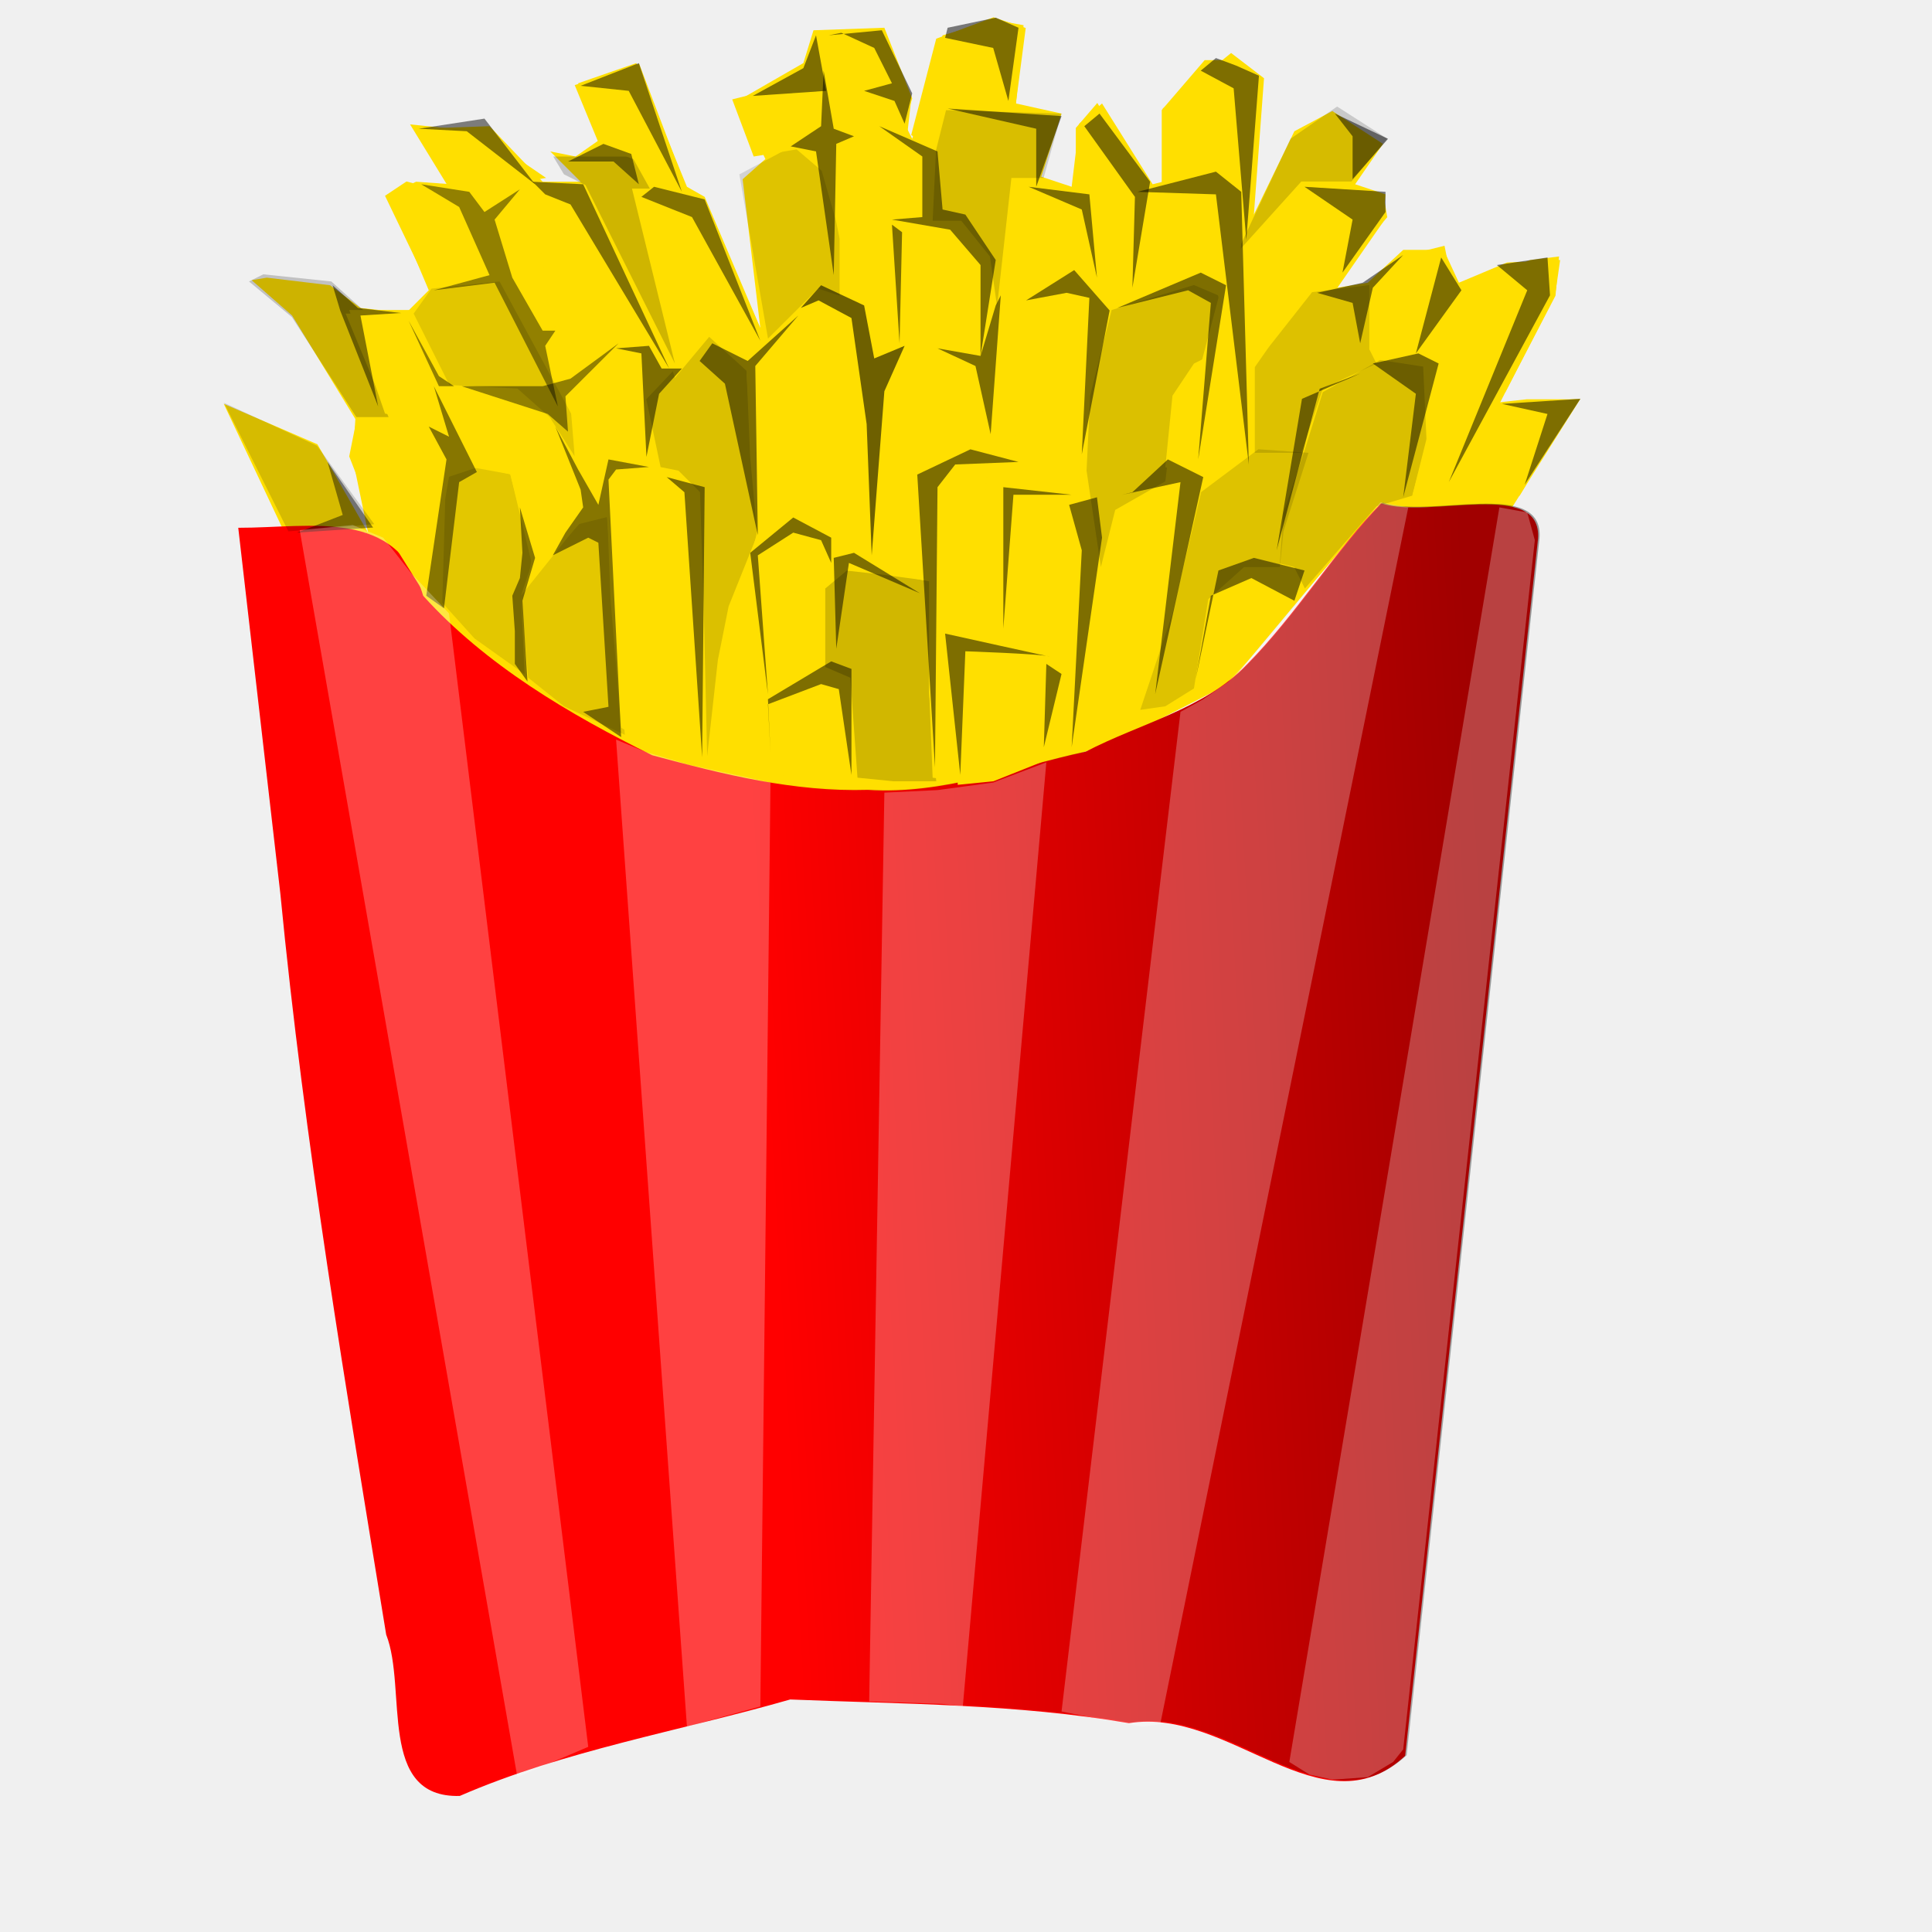
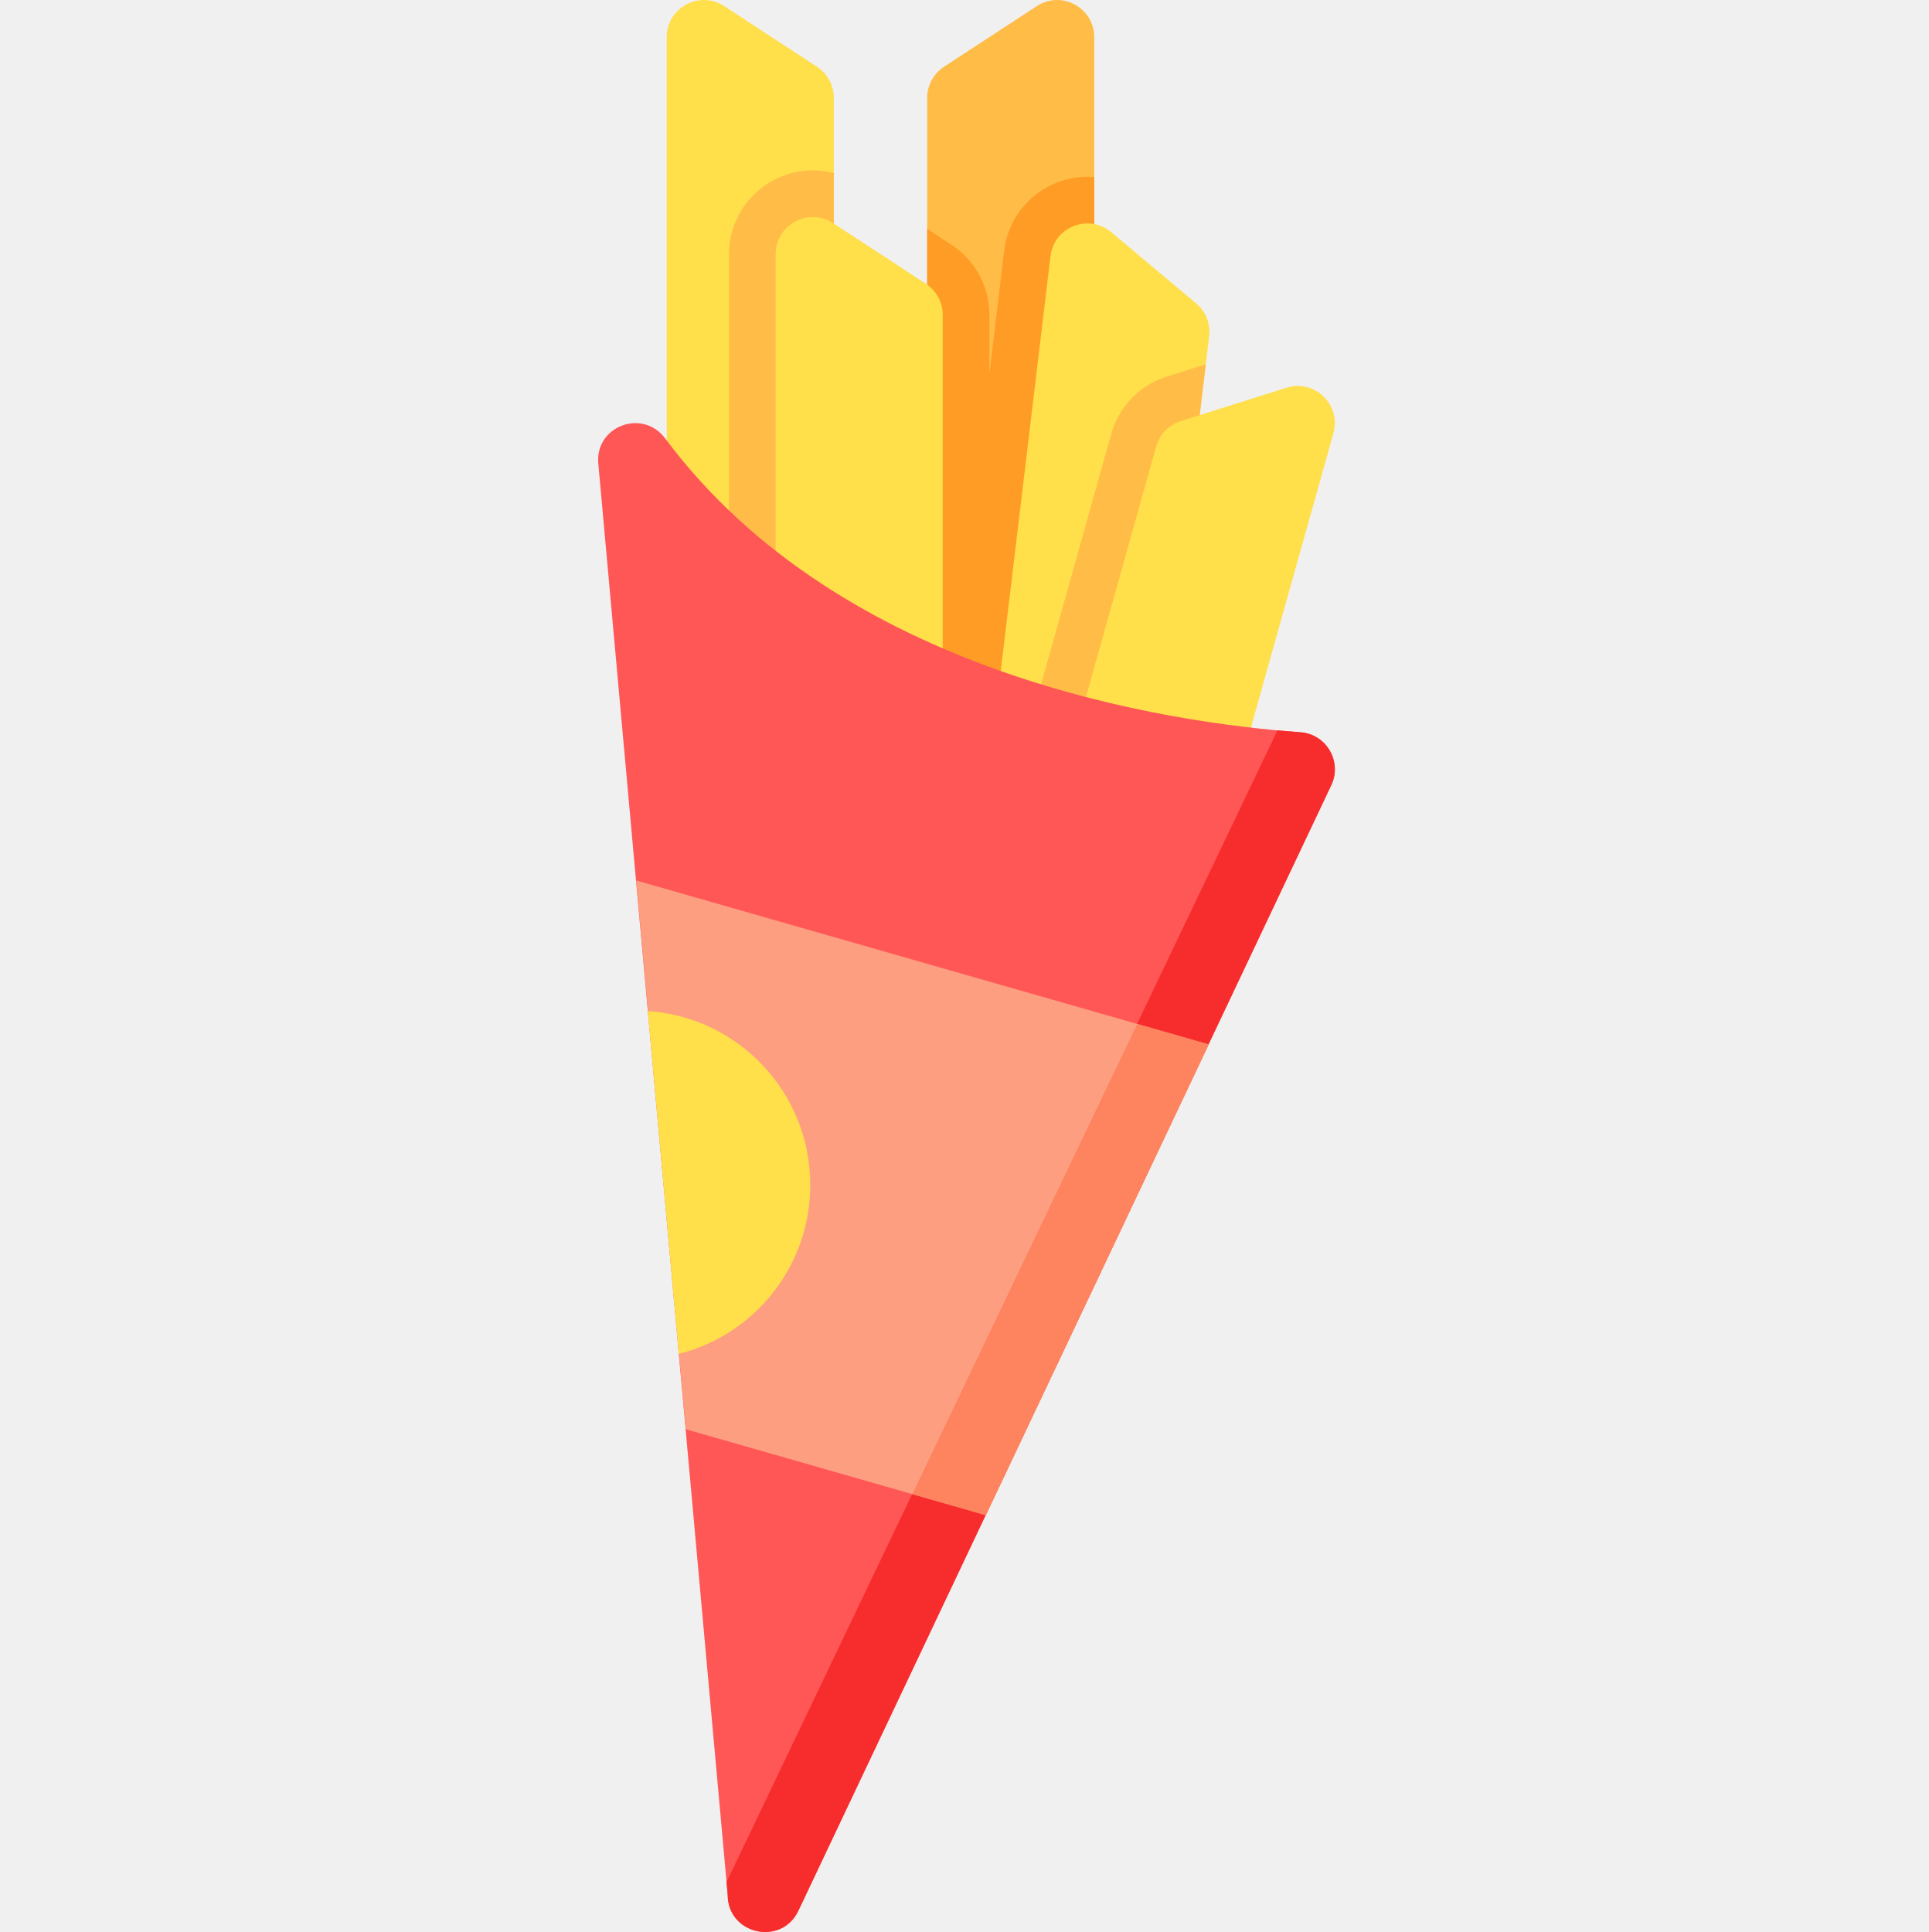
- <svg xmlns="http://www.w3.org/2000/svg" xmlns:xlink="http://www.w3.org/1999/xlink" height="300pt" id="svg6462" width="300pt">
-   <defs id="defs6464">
-     <linearGradient id="linearGradient7775">
-       <stop id="stop7776" offset="0" style="stop-color:#000000;stop-opacity:0.37;" />
-       <stop id="stop7777" offset="1" style="stop-color:#000000;stop-opacity:0;" />
-     </linearGradient>
-     <linearGradient id="linearGradient7778" x1="0.969" x2="0.408" xlink:href="#linearGradient7775" y1="0.484" y2="0.516" />
-   </defs>
-   <path d="M 58.906,110.274 L 46.329,83.619 L 65.718,91.981 L 76.198,110.274 L 73.054,95.117 L 73.578,86.755 L 60.478,65.326 L 52.094,58.01 L 55.238,57.487 L 68.338,59.055 L 74.626,63.759 L 84.059,64.804 L 88.775,60.1 L 80.39,40.24 L 86.155,37.626 L 93.491,38.149 L 86.155,26.651 L 101.351,26.128 L 112.355,37.626 L 120.216,37.626 L 113.928,31.355 L 119.168,32.4 L 124.408,28.742 L 119.692,17.243 L 131.744,13.062 L 142.224,38.672 L 145.893,40.762 L 157.421,67.94 L 153.753,37.104 L 158.469,32.923 L 152.705,20.902 L 166.329,13.062 L 168.425,6.268 L 183.098,5.745 L 188.862,20.379 L 187.29,25.606 L 188.862,28.742 L 195.15,7.313 L 206.155,4.177 L 211.919,5.223 L 210.347,21.425 L 219.779,23.515 L 215.587,36.581 L 221.875,38.672 L 223.447,25.606 L 228.163,21.425 L 238.644,38.149 L 240.74,37.626 L 240.74,22.47 L 254.888,10.972 L 261.7,16.198 L 259.604,44.421 L 267.988,27.174 L 275.849,22.992 L 286.329,29.787 L 280.565,38.149 L 286.853,40.24 L 286.329,45.989 L 276.897,59.577 L 283.185,58.532 L 290.521,51.738 L 298.905,51.738 L 302.05,58.532 L 312.006,54.351 L 323.01,53.828 L 321.962,61.145 L 310.434,83.619 L 327.202,82.574 L 313.054,105.047 L 285.281,105.047 L 272.705,119.681 L 254.364,141.632 L 231.831,153.13 L 209.299,160.97 L 186.242,165.151 L 157.421,163.583 L 136.46,157.834 L 110.259,143.2 L 92.967,129.611 L 79.866,116.023 L 75.674,110.274 L 58.906,110.274 z " id="path9813" style="fill:#ffdf00;fill-opacity:1;fill-rule:evenodd;stroke:none;stroke-width:1pt;stroke-linecap:butt;stroke-linejoin:miter;stroke-opacity:1;" />
-   <path d="M 49.328,109.272 C 64.597,109.29 82.188,105.045 87.614,123.35 C 100.527,137.661 117.816,147.86 135.038,156.368 C 149.654,160.306 164.416,164.008 179.696,163.539 C 195.07,164.564 209.901,158.852 224.775,155.63 C 235.834,149.847 249.38,146.79 258.071,137.646 C 268.205,127.45 276.87,113.393 285.943,104.2 C 295.692,107.597 319.452,98.975 318.418,111.623 C 309.251,195.592 300.085,279.562 290.918,363.532 C 273.67,379.573 254.548,353.334 233.723,356.77 C 210.576,352.763 187.009,352.825 163.604,351.859 C 140.802,358.403 116.942,362.379 95.184,371.832 C 78.038,372.296 84.381,349.672 79.957,338.432 C 71.636,287.441 63.027,236.475 58.044,185.026 C 55.139,159.774 52.234,134.523 49.328,109.272 z " id="path6515" style="fill:#ff0000;fill-opacity:1;fill-rule:evenodd;stroke:none;stroke-width:1pt;stroke-linecap:butt;stroke-linejoin:miter;stroke-opacity:1;" />
-   <path d="M 49.642,109.133 C 64.911,109.151 82.501,104.906 87.928,123.211 C 100.841,137.522 118.13,147.721 135.352,156.229 C 149.967,160.167 164.73,163.869 180.01,163.4 C 195.384,164.425 210.215,158.713 225.089,155.491 C 236.148,149.708 249.693,146.65 258.384,137.507 C 268.519,127.311 277.183,113.254 286.257,104.061 C 296.006,107.458 319.766,98.835 318.732,111.484 C 309.565,195.453 300.398,279.423 291.231,363.393 C 273.983,379.434 254.862,353.195 234.037,356.631 C 210.89,352.624 187.322,352.686 163.918,351.72 C 141.116,358.264 117.255,362.24 95.497,371.693 C 78.351,372.157 84.695,349.533 80.271,338.292 C 71.949,287.302 63.341,236.336 58.358,184.887 C 55.452,159.635 52.547,134.384 49.642,109.133 z " id="path7774" style="fill:url(#linearGradient7778);fill-opacity:1;fill-rule:evenodd;stroke:none;stroke-width:1pt;stroke-linecap:butt;stroke-linejoin:miter;stroke-opacity:1;" />
-   <path d="M 59.703,110.012 L 46.364,83.403 L 65.632,92.272 L 77.489,108.533 L 59.703,110.012 z " id="path7797" style="fill:#000000;fill-opacity:0.162;fill-rule:evenodd;stroke:none;stroke-width:0.625;stroke-linecap:butt;stroke-linejoin:miter;stroke-miterlimit:4;stroke-opacity:1;" />
-   <path d="M 109.355,140.316 L 107.873,123.316 L 119.73,108.533 L 125.659,107.055 L 129.364,152.142 L 116.766,146.229 L 109.355,140.316 z " id="path7798" style="fill:#000000;fill-opacity:0.106;fill-rule:evenodd;stroke:none;stroke-width:0.625;stroke-linecap:butt;stroke-linejoin:miter;stroke-miterlimit:4;stroke-opacity:1;" />
-   <path d="M 161.23,160.272 L 158.266,146.229 L 170.123,140.316 L 176.052,141.794 L 176.793,161.011 L 167.9,161.75 L 161.23,160.272 z " id="path7799" style="fill:#ffdf00;fill-opacity:1;fill-rule:evenodd;stroke:none;stroke-width:0.625;stroke-linecap:butt;stroke-linejoin:miter;stroke-miterlimit:4;stroke-opacity:1;" />
-   <path d="M 198.284,162.49 L 198.284,135.142 L 213.846,135.881 L 219.775,137.359 L 216.81,157.316 L 205.694,161.75 L 198.284,162.49 z " id="path7800" style="fill:#ffdf00;fill-opacity:1;fill-rule:evenodd;stroke:none;stroke-width:0.625;stroke-linecap:butt;stroke-linejoin:miter;stroke-miterlimit:4;stroke-opacity:1;" />
-   <path d="M 221.998,154.359 L 226.444,123.316 L 230.15,105.577 L 244.23,99.664 L 248.677,98.925 L 246.453,107.794 L 239.043,138.098 L 236.819,147.707 L 221.998,154.359 z " id="path7801" style="fill:#ffdf00;fill-opacity:1;fill-rule:evenodd;stroke:none;stroke-width:0.625;stroke-linecap:butt;stroke-linejoin:miter;stroke-miterlimit:4;stroke-opacity:1;" />
-   <path d="M 245.712,144.75 L 250.159,124.794 L 257.569,118.142 L 265.721,117.403 L 267.944,117.403 L 268.685,123.316 L 259.793,133.664 L 253.123,141.055 L 245.712,144.75 z " id="path7802" style="fill:#ffdf00;fill-opacity:1;fill-rule:evenodd;stroke:none;stroke-width:0.625;stroke-linecap:butt;stroke-linejoin:miter;stroke-miterlimit:4;stroke-opacity:1;" />
-   <path d="M 297.587,101.881 L 309.444,83.403 L 316.114,82.664 L 326.489,82.664 L 314.632,102.62 L 303.516,104.098 L 297.587,101.881 z " id="path7803" style="fill:#ffdf00;fill-opacity:1;fill-rule:evenodd;stroke:none;stroke-width:0.625;stroke-linecap:butt;stroke-linejoin:miter;stroke-miterlimit:4;stroke-opacity:1;" />
-   <path d="M 91.569,124.794 L 92.31,98.925 L 98.98,96.707 L 105.65,98.185 L 110.096,116.664 L 107.873,123.316 L 108.614,139.577 L 98.239,132.185 L 91.569,124.794 z " id="path7804" style="fill:#000000;fill-opacity:0.112;fill-rule:evenodd;stroke:none;stroke-width:0.625;stroke-linecap:butt;stroke-linejoin:miter;stroke-miterlimit:4;stroke-opacity:1;" />
-   <path d="M 125.659,104.838 L 126.4,96.707 L 140.48,97.446 L 144.926,102.62 L 144.926,124.794 L 144.926,156.577 L 134.552,154.359 L 128.623,150.664 L 126.4,124.055 L 125.659,104.838 z " id="path7805" style="fill:#ffdf00;fill-opacity:1;fill-rule:evenodd;stroke:none;stroke-width:0.625;stroke-linecap:butt;stroke-linejoin:miter;stroke-miterlimit:4;stroke-opacity:1;" />
-   <path d="M 146.409,157.316 L 149.373,125.533 L 155.302,114.446 L 161.971,110.012 L 173.087,110.012 L 176.052,118.881 L 170.864,122.577 L 170.864,138.098 L 158.266,146.229 L 161.23,161.011 L 153.819,160.272 L 146.409,157.316 z " id="path7806" style="fill:#ffdf00;fill-opacity:1;fill-rule:evenodd;stroke:none;stroke-width:0.625;stroke-linecap:butt;stroke-linejoin:miter;stroke-miterlimit:4;stroke-opacity:1;" />
-   <path d="M 170.864,138.098 L 170.864,121.838 L 175.31,118.142 L 181.98,118.881 L 193.096,120.359 L 192.355,143.272 L 193.837,161.75 L 184.944,161.75 L 177.534,161.011 L 176.052,140.316 L 170.864,138.098 z " id="path7807" style="fill:#000000;fill-opacity:0.181;fill-rule:evenodd;stroke:none;stroke-width:0.625;stroke-linecap:butt;stroke-linejoin:miter;stroke-miterlimit:4;stroke-opacity:1;" />
-   <path d="M 181.239,118.142 L 180.498,81.186 L 186.427,72.316 L 200.507,73.794 L 206.435,76.751 L 204.212,98.925 L 201.248,134.403 L 197.543,133.664 L 198.284,161.75 L 193.096,161.011 L 192.355,142.533 L 192.355,120.359 L 181.239,118.142 z " id="path7808" style="fill:#ffdf00;fill-opacity:1;fill-rule:evenodd;stroke:none;stroke-width:0.625;stroke-linecap:butt;stroke-linejoin:miter;stroke-miterlimit:4;stroke-opacity:1;" />
-   <path d="M 204.953,93.751 L 216.81,83.403 L 224.962,84.142 L 226.444,118.881 L 221.257,153.62 L 217.552,155.837 L 219.775,137.359 L 213.105,135.881 L 200.507,134.403 L 203.471,105.577 L 204.953,93.751 z " id="path7809" style="fill:#ffdf00;fill-opacity:1;fill-rule:evenodd;stroke:none;stroke-width:0.625;stroke-linecap:butt;stroke-linejoin:miter;stroke-miterlimit:4;stroke-opacity:1;" />
-   <path d="M 225.703,81.925 L 230.15,64.186 L 247.194,59.012 L 252.382,61.229 L 248.677,75.273 L 243.489,81.186 L 241.266,99.664 L 230.891,105.577 L 227.927,117.403 L 224.962,97.446 L 225.703,81.925 z " id="path7810" style="fill:#000000;fill-opacity:0.144;fill-rule:evenodd;stroke:none;stroke-width:0.625;stroke-linecap:butt;stroke-linejoin:miter;stroke-miterlimit:4;stroke-opacity:1;" />
-   <path d="M 241.266,96.707 L 242.748,81.925 L 247.194,75.273 L 250.159,73.794 L 260.534,76.012 L 259.793,88.577 L 259.793,95.229 L 250.9,101.142 L 248.677,102.62 L 248.677,98.925 L 241.266,96.707 z " id="path7811" style="fill:#ffdf00;fill-opacity:1;fill-rule:evenodd;stroke:none;stroke-width:0.625;stroke-linecap:butt;stroke-linejoin:miter;stroke-miterlimit:4;stroke-opacity:1;" />
-   <path d="M 248.677,101.881 L 260.534,93.012 L 270.909,93.751 L 265.721,110.012 L 264.98,117.403 L 257.569,117.403 L 250.159,124.055 L 247.194,142.533 L 241.266,146.229 L 236.078,146.968 L 242.748,127.011 L 248.677,101.881 z " id="path7812" style="fill:#000000;fill-opacity:0.131;fill-rule:evenodd;stroke:none;stroke-width:0.625;stroke-linecap:butt;stroke-linejoin:miter;stroke-miterlimit:4;stroke-opacity:1;" />
-   <path d="M 270.168,93.012 L 273.873,81.186 L 285.73,74.533 L 295.364,76.012 L 295.364,90.794 L 292.4,102.62 L 284.989,104.838 L 270.168,121.838 L 267.944,117.403 L 264.98,116.664 L 265.721,106.316 L 270.168,93.012 z " id="path7813" style="fill:#000000;fill-opacity:0.147;fill-rule:evenodd;stroke:none;stroke-width:0.625;stroke-linecap:butt;stroke-linejoin:miter;stroke-miterlimit:4;stroke-opacity:1;" />
-   <path d="M 290.177,74.533 L 299.069,60.49 L 316.855,53.838 L 322.784,53.099 L 322.043,61.229 L 311.668,81.186 L 308.703,83.403 L 297.587,101.881 L 292.4,102.62 L 295.364,91.533 L 294.623,75.273 L 290.177,74.533 z " id="path7814" style="fill:#ffdf00;fill-opacity:1;fill-rule:evenodd;stroke:none;stroke-width:0.625;stroke-linecap:butt;stroke-linejoin:miter;stroke-miterlimit:4;stroke-opacity:1;" />
-   <path d="M 300.552,58.273 L 299.069,50.881 L 290.177,53.099 L 283.507,61.229 L 283.507,73.055 L 288.694,74.533 L 300.552,58.273 z " id="path7815" style="fill:#ffdf00;fill-opacity:1;fill-rule:evenodd;stroke:none;stroke-width:0.625;stroke-linecap:butt;stroke-linejoin:miter;stroke-miterlimit:4;stroke-opacity:1;" />
-   <path d="M 283.507,59.012 L 271.65,60.49 L 263.498,70.838 L 259.793,75.273 L 259.793,93.751 L 269.427,93.751 L 273.873,80.446 L 284.989,75.273 L 283.507,72.316 L 283.507,59.012 z " id="path7816" style="fill:#000400;fill-opacity:0.134;fill-rule:evenodd;stroke:none;stroke-width:0.625;stroke-linecap:butt;stroke-linejoin:miter;stroke-miterlimit:4;stroke-opacity:1;" />
-   <path d="M 275.355,59.012 L 287.212,44.968 L 286.471,40.534 L 281.284,39.055 L 270.168,37.577 L 251.641,59.012 L 252.382,61.968 L 249.418,73.794 L 259.793,76.012 L 271.65,59.012 L 275.355,59.012 z " id="path7817" style="fill:#ffdf00;fill-opacity:1;fill-rule:evenodd;stroke:none;stroke-width:0.625;stroke-linecap:butt;stroke-linejoin:miter;stroke-miterlimit:4;stroke-opacity:1;" />
-   <path d="M 279.802,37.577 L 287.212,28.708 L 276.837,22.055 L 267.203,28.708 L 256.087,52.36 L 269.427,37.577 L 279.802,37.577 z " id="path7818" style="fill:#000400;fill-opacity:0.162;fill-rule:evenodd;stroke:none;stroke-width:0.625;stroke-linecap:butt;stroke-linejoin:miter;stroke-miterlimit:4;stroke-opacity:1;" />
-   <path d="M 257.569,42.751 L 253.123,39.055 L 237.56,39.794 L 234.596,61.968 L 247.194,58.273 L 250.9,60.49 L 256.828,52.36 L 257.569,42.751 z " id="path7819" style="fill:#ffdf00;fill-opacity:1;fill-rule:evenodd;stroke:none;stroke-width:0.625;stroke-linecap:butt;stroke-linejoin:miter;stroke-miterlimit:4;stroke-opacity:1;" />
-   <path d="M 257.569,42.012 L 261.275,16.142 L 254.605,12.447 L 249.418,12.447 L 240.525,22.794 L 240.525,38.316 L 250.159,37.577 L 253.864,37.577 L 257.569,42.012 z " id="path7820" style="fill:#ffdf00;fill-opacity:1;fill-rule:evenodd;stroke:none;stroke-width:0.625;stroke-linecap:butt;stroke-linejoin:miter;stroke-miterlimit:4;stroke-opacity:1;" />
-   <path d="M 88.605,124.055 L 81.194,112.229 L 77.489,107.794 L 72.301,94.49 L 73.784,87.099 L 89.346,87.838 L 95.275,95.229 L 93.051,98.185 L 88.605,124.055 z " id="path7821" style="fill:#ffdf00;fill-opacity:1;fill-rule:evenodd;stroke:none;stroke-width:0.625;stroke-linecap:butt;stroke-linejoin:miter;stroke-miterlimit:4;stroke-opacity:1;" />
-   <path d="M 73.784,86.359 L 60.444,65.664 L 51.551,58.273 L 54.516,56.794 L 68.596,58.273 L 76.007,64.925 L 71.56,64.925 L 80.453,86.359 L 73.784,86.359 z " id="path7822" style="fill:#000000;fill-opacity:0.197;fill-rule:evenodd;stroke:none;stroke-width:0.625;stroke-linecap:butt;stroke-linejoin:miter;stroke-miterlimit:4;stroke-opacity:1;" />
-   <path d="M 72.301,64.186 L 84.9,64.186 L 93.793,81.186 L 90.087,81.186 L 97.498,95.968 L 94.534,96.707 L 95.275,95.229 L 89.346,87.838 L 79.712,85.62 L 72.301,64.186 z " id="path7823" style="fill:#ffdf00;fill-opacity:1;fill-rule:evenodd;stroke:none;stroke-width:0.625;stroke-linecap:butt;stroke-linejoin:miter;stroke-miterlimit:4;stroke-opacity:1;" />
-   <path d="M 97.498,96.707 L 89.346,80.446 L 106.391,81.186 L 114.543,85.62 L 124.176,107.055 L 121.212,107.055 L 109.355,120.359 L 110.096,115.185 L 105.65,98.185 L 97.498,96.707 z " id="path7824" style="fill:#ffdf00;fill-opacity:1;fill-rule:evenodd;stroke:none;stroke-width:0.625;stroke-linecap:butt;stroke-linejoin:miter;stroke-miterlimit:4;stroke-opacity:1;" />
-   <path d="M 85.641,64.925 L 89.346,59.751 L 103.426,58.273 L 118.248,85.62 L 118.989,94.49 L 113.801,86.359 L 107.132,80.446 L 93.051,79.707 L 85.641,64.925 z " id="path7825" style="fill:#000000;fill-opacity:0.116;fill-rule:evenodd;stroke:none;stroke-width:0.625;stroke-linecap:butt;stroke-linejoin:miter;stroke-miterlimit:4;stroke-opacity:1;" />
-   <path d="M 88.605,59.012 L 79.712,40.534 L 84.159,37.577 L 98.239,41.273 L 113.06,73.055 L 103.426,57.533 L 88.605,59.012 z " id="path7826" style="fill:#ffdf00;fill-opacity:1;fill-rule:evenodd;stroke:none;stroke-width:0.625;stroke-linecap:butt;stroke-linejoin:miter;stroke-miterlimit:4;stroke-opacity:1;" />
-   <path d="M 118.989,95.229 L 118.989,87.099 L 111.578,71.577 L 115.284,68.62 L 132.328,69.36 L 136.775,80.446 L 133.069,83.403 L 137.516,97.446 L 127.141,95.968 L 123.435,106.316 L 118.989,95.229 z " id="path7827" style="fill:#ffdf00;fill-opacity:1;fill-rule:evenodd;stroke:none;stroke-width:0.625;stroke-linecap:butt;stroke-linejoin:miter;stroke-miterlimit:4;stroke-opacity:1;" />
-   <path d="M 133.81,82.664 L 146.409,69.36 L 154.56,76.751 L 155.302,94.49 L 156.784,110.751 L 150.855,125.533 L 148.632,136.62 L 146.409,156.577 L 145.668,124.794 L 144.926,101.881 L 140.48,97.446 L 136.775,96.707 L 133.81,82.664 z " id="path7828" style="fill:#000000;fill-opacity:0.141;fill-rule:evenodd;stroke:none;stroke-width:0.625;stroke-linecap:butt;stroke-linejoin:miter;stroke-miterlimit:4;stroke-opacity:1;" />
-   <path d="M 154.56,77.49 L 168.641,61.229 L 178.275,64.925 L 180.498,78.968 L 180.498,117.403 L 176.052,117.403 L 172.346,110.751 L 161.23,108.533 L 156.043,112.968 L 156.784,110.012 L 154.56,77.49 z " id="path7829" style="fill:#ffdf00;fill-opacity:1;fill-rule:evenodd;stroke:none;stroke-width:0.625;stroke-linecap:butt;stroke-linejoin:miter;stroke-miterlimit:4;stroke-opacity:1;" />
-   <path d="M 204.212,74.533 L 206.435,64.925 L 220.516,58.273 L 228.668,61.968 L 224.221,84.142 L 217.552,83.403 L 206.435,93.751 L 206.435,78.968 L 204.212,74.533 z " id="path7830" style="fill:#ffdf00;fill-opacity:1;fill-rule:evenodd;stroke:none;stroke-width:0.625;stroke-linecap:butt;stroke-linejoin:miter;stroke-miterlimit:4;stroke-opacity:1;" />
-   <path d="M 207.177,64.186 L 209.4,36.838 L 218.293,38.316 L 224.962,40.534 L 221.998,57.533 L 207.177,64.186 z " id="path7831" style="fill:#ffdf00;fill-opacity:1;fill-rule:evenodd;stroke:none;stroke-width:0.625;stroke-linecap:butt;stroke-linejoin:miter;stroke-miterlimit:4;stroke-opacity:1;" />
-   <path d="M 222.739,38.316 L 222.739,26.49 L 227.185,21.316 L 238.302,39.794 L 235.337,61.968 L 228.668,64.186 L 228.668,61.968 L 221.998,56.794 L 222.739,38.316 z " id="path7832" style="fill:#ffdf00;fill-opacity:1;fill-rule:evenodd;stroke:none;stroke-width:0.625;stroke-linecap:butt;stroke-linejoin:miter;stroke-miterlimit:4;stroke-opacity:1;" />
-   <path d="M 203.471,73.055 L 205.694,64.186 L 204.953,53.838 L 199.025,46.447 L 184.944,46.447 L 186.427,72.316 L 203.471,73.055 z " id="path7833" style="fill:#ffdf00;fill-opacity:1;fill-rule:evenodd;stroke:none;stroke-width:0.625;stroke-linecap:butt;stroke-linejoin:miter;stroke-miterlimit:4;stroke-opacity:1;" />
-   <path d="M 173.828,61.968 L 173.828,27.229 L 184.944,27.229 L 193.837,31.664 L 192.355,45.707 L 184.944,45.707 L 187.168,70.838 L 181.98,79.707 L 178.275,62.707 L 173.828,61.968 z " id="path7834" style="fill:#ffdf00;fill-opacity:1;fill-rule:evenodd;stroke:none;stroke-width:0.625;stroke-linecap:butt;stroke-linejoin:miter;stroke-miterlimit:4;stroke-opacity:1;" />
-   <path d="M 193.837,30.186 L 195.319,22.794 L 219.775,23.534 L 216.069,36.838 L 209.4,36.838 L 206.435,63.446 L 204.953,53.099 L 199.025,45.707 L 193.096,45.707 L 193.837,30.186 z " id="path7835" style="fill:#000000;fill-opacity:0.15;fill-rule:evenodd;stroke:none;stroke-width:0.625;stroke-linecap:butt;stroke-linejoin:miter;stroke-miterlimit:4;stroke-opacity:1;" />
-   <path d="M 188.65,27.968 L 193.837,8.012 L 205.694,3.577 L 212.364,5.795 L 210.141,22.794 L 196.06,22.055 L 193.837,30.925 L 188.65,27.968 z " id="path7836" style="fill:#ffdf00;fill-opacity:1;fill-rule:evenodd;stroke:none;stroke-width:0.625;stroke-linecap:butt;stroke-linejoin:miter;stroke-miterlimit:4;stroke-opacity:1;" />
-   <path d="M 159.007,70.099 L 153.078,36.099 L 164.194,30.186 L 170.864,34.621 L 173.828,49.403 L 173.828,61.229 L 169.382,59.751 L 159.007,70.099 z " id="path7838" style="fill:#000600;fill-opacity:0.125;fill-rule:evenodd;stroke:none;stroke-width:0.625;stroke-linecap:butt;stroke-linejoin:miter;stroke-miterlimit:4;stroke-opacity:1;" />
-   <path d="M 159.007,71.577 L 145.668,41.273 L 136.034,40.534 L 130.846,39.055 L 138.257,73.794 L 139.739,78.229 L 147.15,69.36 L 154.56,76.751 L 159.007,71.577 z " id="path7839" style="fill:#ffdf00;fill-opacity:1;fill-rule:evenodd;stroke:none;stroke-width:0.625;stroke-linecap:butt;stroke-linejoin:miter;stroke-miterlimit:4;stroke-opacity:1;" />
-   <path d="M 114.543,68.62 L 108.614,38.316 L 120.471,38.316 L 136.775,70.838 L 138.257,76.751 L 136.034,77.49 L 133.81,69.36 L 114.543,68.62 z " id="path7840" style="fill:#ffdf00;fill-opacity:1;fill-rule:evenodd;stroke:none;stroke-width:0.625;stroke-linecap:butt;stroke-linejoin:miter;stroke-miterlimit:4;stroke-opacity:1;" />
-   <path d="M 93.051,39.055 L 84.9,25.751 L 98.98,27.229 L 113.06,36.838 L 108.614,37.577 L 115.284,67.142 L 111.578,70.838 L 98.98,41.273 L 93.051,39.055 z " id="path7841" style="fill:#ffdf00;fill-opacity:1;fill-rule:evenodd;stroke:none;stroke-width:0.625;stroke-linecap:butt;stroke-linejoin:miter;stroke-miterlimit:4;stroke-opacity:1;" />
-   <path d="M 116.766,36.099 L 114.543,32.403 L 130.846,32.403 L 134.552,39.055 L 130.846,39.055 L 139.739,75.273 L 121.212,38.316 L 116.766,36.099 z " id="path7842" style="fill:#000000;fill-opacity:0.191;fill-rule:evenodd;stroke:none;stroke-width:0.625;stroke-linecap:butt;stroke-linejoin:miter;stroke-miterlimit:4;stroke-opacity:1;" />
-   <path d="M 124.176,30.186 L 118.989,17.621 L 132.328,13.186 L 142.703,40.534 L 135.293,39.055 L 131.587,33.142 L 124.176,30.186 z " id="path7843" style="fill:#ffdf00;fill-opacity:1;fill-rule:evenodd;stroke:none;stroke-width:0.625;stroke-linecap:butt;stroke-linejoin:miter;stroke-miterlimit:4;stroke-opacity:1;" />
-   <path d="M 172.346,29.447 L 168.641,6.534 L 182.721,6.534 L 188.65,20.577 L 187.909,27.229 L 172.346,29.447 z " id="path7844" style="fill:#ffdf00;fill-opacity:1;fill-rule:evenodd;stroke:none;stroke-width:0.625;stroke-linecap:butt;stroke-linejoin:miter;stroke-miterlimit:4;stroke-opacity:1;" />
-   <path d="M 156.043,32.403 L 151.596,20.577 L 169.382,16.142 L 172.346,27.229 L 173.087,30.186 L 173.087,45.707 L 170.123,35.36 L 164.935,30.925 L 156.043,32.403 z " id="path7845" style="fill:#ffdf00;fill-opacity:1;fill-rule:evenodd;stroke:none;stroke-width:0.625;stroke-linecap:butt;stroke-linejoin:miter;stroke-miterlimit:4;stroke-opacity:1;" />
-   <path d="M 67.814,95.64 L 70.958,106.615 L 61.526,110.274 L 77.246,109.228 L 67.814,95.64 z " id="path9758" style="fill:#000000;fill-opacity:0.431;fill-rule:evenodd;stroke:none;stroke-width:1pt;stroke-linecap:butt;stroke-linejoin:miter;stroke-opacity:1;" />
-   <path d="M 88.775,88.323 L 92.443,95.117 L 88.251,123.34 L 91.919,125.953 L 95.063,99.821 L 98.731,97.73 L 89.823,79.96 L 92.967,90.413 L 88.775,88.323 z " id="path9759" style="fill:#000000;fill-opacity:0.469;fill-rule:evenodd;stroke:none;stroke-width:1pt;stroke-linecap:butt;stroke-linejoin:miter;stroke-opacity:1;" />
-   <path d="M 114.452,114.977 L 121.788,111.319 L 123.884,112.364 L 125.98,146.336 L 120.74,147.381 L 128.6,152.608 L 125.98,99.298 L 127.552,97.208 L 134.364,96.685 L 125.98,95.117 L 124.932,99.821 L 123.884,104.525 L 119.692,97.208 L 114.976,88.323 L 120.216,101.389 L 120.74,105.047 L 117.072,110.274 L 114.452,114.977 z " id="path9760" style="fill:#000000;fill-opacity:0.469;fill-rule:evenodd;stroke:none;stroke-width:1pt;stroke-linecap:butt;stroke-linejoin:miter;stroke-opacity:1;" />
-   <path d="M 107.639,105.047 L 108.163,114.455 L 107.639,119.681 L 106.067,123.34 L 106.591,130.657 L 106.591,137.451 L 109.211,141.11 L 108.163,124.385 L 110.783,115.5 L 107.639,105.047 z " id="path9761" style="fill:#000000;fill-opacity:0.469;fill-rule:evenodd;stroke:none;stroke-width:1pt;stroke-linecap:butt;stroke-linejoin:miter;stroke-opacity:1;" />
-   <path d="M 83.011,64.804 L 74.626,65.326 L 78.294,84.142 L 70.434,64.281 L 68.862,59.055 L 74.102,63.759 L 83.011,64.804 z " id="path9762" style="fill:#000000;fill-opacity:0.481;fill-rule:evenodd;stroke:none;stroke-width:1pt;stroke-linecap:butt;stroke-linejoin:miter;stroke-opacity:1;" />
-   <path d="M 84.583,66.372 L 90.871,79.96 L 94.015,79.96 L 90.871,77.87 L 84.583,66.372 z " id="path9763" style="fill:#000000;fill-opacity:0.428;fill-rule:evenodd;stroke:none;stroke-width:1pt;stroke-linecap:butt;stroke-linejoin:miter;stroke-opacity:1;" />
-   <path d="M 89.823,60.1 L 102.399,58.532 L 115.5,84.142 L 112.879,71.598 L 114.976,68.462 L 112.355,68.462 L 106.067,57.487 L 102.399,45.466 L 107.639,39.194 L 100.303,43.898 L 97.159,39.717 L 87.203,38.149 L 95.063,42.853 L 101.351,56.964 L 89.823,60.1 z " id="path9764" style="fill:#000000;fill-opacity:0.428;fill-rule:evenodd;stroke:none;stroke-width:1pt;stroke-linecap:butt;stroke-linejoin:miter;stroke-opacity:1;" />
-   <path d="M 112.355,79.96 L 95.587,79.96 L 113.404,85.71 L 117.596,89.368 L 117.072,82.051 L 128.076,71.076 L 118.12,78.393 L 112.355,79.96 z " id="path9765" style="fill:#000000;fill-opacity:0.428;fill-rule:evenodd;stroke:none;stroke-width:1pt;stroke-linecap:butt;stroke-linejoin:miter;stroke-opacity:1;" />
-   <path d="M 138.032,98.776 L 141.7,101.911 L 145.369,156.789 L 145.893,100.866 L 138.032,98.776 z " id="path9767" style="fill:#000000;fill-opacity:0.506;fill-rule:evenodd;stroke:none;stroke-width:1pt;stroke-linecap:butt;stroke-linejoin:miter;stroke-opacity:1;" />
-   <path d="M 159.517,155.744 L 158.993,145.813 L 169.997,141.632 L 173.665,142.678 L 176.286,160.447 L 176.286,138.496 L 172.093,136.928 L 158.993,144.768 L 159.517,155.744 z " id="path9768" style="fill:#000000;fill-opacity:0.506;fill-rule:evenodd;stroke:none;stroke-width:1pt;stroke-linecap:butt;stroke-linejoin:miter;stroke-opacity:1;" />
-   <path d="M 158.993,143.723 L 155.325,114.455 L 164.233,107.138 L 172.093,111.319 L 172.093,116.545 L 169.997,111.842 L 164.233,110.274 L 156.897,114.977 L 158.993,143.723 z " id="path9770" style="fill:#000000;fill-opacity:0.506;fill-rule:evenodd;stroke:none;stroke-width:1pt;stroke-linecap:butt;stroke-linejoin:miter;stroke-opacity:1;" />
-   <path d="M 173.141,134.315 L 175.762,116.545 L 190.434,122.817 L 176.81,114.455 L 172.617,115.5 L 173.141,134.315 z " id="path9771" style="fill:#000000;fill-opacity:0.506;fill-rule:evenodd;stroke:none;stroke-width:1pt;stroke-linecap:butt;stroke-linejoin:miter;stroke-opacity:1;" />
-   <path d="M 198.818,160.447 L 195.674,131.179 C 195.674,131.179 219.255,136.406 217.159,135.883 C 215.063,135.361 199.866,134.838 199.866,134.838 L 198.818,160.447 z " id="path9772" style="fill:#000000;fill-opacity:0.506;fill-rule:evenodd;stroke:none;stroke-width:1pt;stroke-linecap:butt;stroke-linejoin:miter;stroke-opacity:1;" />
-   <path d="M 193.578,158.879 L 189.91,98.253 L 200.914,93.027 L 210.871,95.64 L 197.77,96.162 L 194.102,100.866 L 193.578,158.879 z " id="path9773" style="fill:#000000;fill-opacity:0.506;fill-rule:evenodd;stroke:none;stroke-width:1pt;stroke-linecap:butt;stroke-linejoin:miter;stroke-opacity:1;" />
-   <path d="M 169.473,62.191 L 176.286,65.849 L 179.43,87.8 L 180.478,114.977 L 183.098,81.006 L 187.29,71.598 L 181.002,74.211 L 178.906,63.236 L 169.997,59.055 L 165.805,63.759 L 169.473,62.191 z " id="path9774" style="fill:#000000;fill-opacity:0.569;fill-rule:evenodd;stroke:none;stroke-width:1pt;stroke-linecap:butt;stroke-linejoin:miter;stroke-opacity:1;" />
-   <path d="M 163.709,30.309 L 168.949,31.355 L 172.617,56.964 L 173.141,29.787 L 176.81,28.219 L 172.617,26.651 L 170.521,14.63 L 169.997,26.128 L 163.709,30.309 z " id="path9775" style="fill:#000000;fill-opacity:0.506;fill-rule:evenodd;stroke:none;stroke-width:1pt;stroke-linecap:butt;stroke-linejoin:miter;stroke-opacity:1;" />
-   <path d="M 155.849,19.857 L 171.045,18.811 L 168.949,7.313 L 166.329,14.108 L 155.849,19.857 z " id="path9776" style="fill:#000000;fill-opacity:0.506;fill-rule:evenodd;stroke:none;stroke-width:1pt;stroke-linecap:butt;stroke-linejoin:miter;stroke-opacity:1;" />
-   <path d="M 182.05,26.128 L 190.958,32.4 L 190.958,44.943 L 184.67,45.466 L 196.722,47.557 L 203.01,54.874 L 203.01,73.689 L 206.155,53.828 L 199.866,44.421 L 195.15,43.376 L 194.102,31.355 L 182.05,26.128 z " id="path9777" style="fill:#000000;fill-opacity:0.506;fill-rule:evenodd;stroke:none;stroke-width:1pt;stroke-linecap:butt;stroke-linejoin:miter;stroke-opacity:1;" />
-   <path d="M 184.67,46.511 L 186.242,71.076 L 186.766,48.079 L 184.67,46.511 z " id="path9778" style="fill:#000000;fill-opacity:0.506;fill-rule:evenodd;stroke:none;stroke-width:1pt;stroke-linecap:butt;stroke-linejoin:miter;stroke-opacity:1;" />
-   <path d="M 194.102,72.121 L 201.962,75.779 L 205.106,89.891 L 207.203,61.145 L 206.155,63.236 L 203.01,73.689 L 194.102,72.121 z " id="path9779" style="fill:#000000;fill-opacity:0.506;fill-rule:evenodd;stroke:none;stroke-width:1pt;stroke-linecap:butt;stroke-linejoin:miter;stroke-opacity:1;" />
-   <path d="M 212.443,62.191 L 220.827,60.623 L 225.543,61.668 L 223.971,94.072 L 229.735,64.281 L 222.399,55.919 L 212.443,62.191 z " id="path9780" style="fill:#000000;fill-opacity:0.506;fill-rule:evenodd;stroke:none;stroke-width:1pt;stroke-linecap:butt;stroke-linejoin:miter;stroke-opacity:1;" />
-   <path d="M 231.307,63.759 L 245.98,60.1 L 250.696,62.713 L 248.076,95.117 L 253.84,59.055 L 248.6,56.442 L 231.307,63.759 z " id="path9781" style="fill:#000000;fill-opacity:0.506;fill-rule:evenodd;stroke:none;stroke-width:1pt;stroke-linecap:butt;stroke-linejoin:miter;stroke-opacity:1;" />
-   <path d="M 207.727,130.134 L 209.823,102.434 L 221.875,102.434 L 207.727,100.866 L 207.727,130.134 z " id="path9782" style="fill:#000000;fill-opacity:0.506;fill-rule:evenodd;stroke:none;stroke-width:1pt;stroke-linecap:butt;stroke-linejoin:miter;stroke-opacity:1;" />
-   <path d="M 221.351,104.525 L 223.971,113.932 L 221.875,154.698 L 228.163,111.319 L 227.115,102.957 L 221.351,104.525 z " id="path9783" style="fill:#000000;fill-opacity:0.506;fill-rule:evenodd;stroke:none;stroke-width:1pt;stroke-linecap:butt;stroke-linejoin:miter;stroke-opacity:1;" />
-   <path d="M 216.635,137.451 L 216.111,154.698 L 219.779,139.542 L 216.635,137.451 z " id="path9784" style="fill:#000000;fill-opacity:0.506;fill-rule:evenodd;stroke:none;stroke-width:1pt;stroke-linecap:butt;stroke-linejoin:miter;stroke-opacity:1;" />
-   <path d="M 232.355,102.434 L 244.408,99.821 L 239.168,143.723 L 249.124,98.776 L 241.788,95.117 L 234.451,101.911 L 232.355,102.434 z " id="path9785" style="fill:#000000;fill-opacity:0.506;fill-rule:evenodd;stroke:none;stroke-width:1pt;stroke-linecap:butt;stroke-linejoin:miter;stroke-opacity:1;" />
-   <path d="M 127.552,72.121 L 132.792,73.166 L 133.84,94.594 L 136.46,81.528 L 141.176,76.302 L 136.984,76.302 L 134.364,71.598 L 127.552,72.121 z " id="path9786" style="fill:#000000;fill-opacity:0.506;fill-rule:evenodd;stroke:none;stroke-width:1pt;stroke-linecap:butt;stroke-linejoin:miter;stroke-opacity:1;" />
-   <path d="M 144.845,74.734 L 150.085,79.438 L 156.897,110.796 L 156.373,75.779 L 165.281,65.326 L 154.801,74.734 L 147.465,71.076 L 144.845,74.734 z " id="path9787" style="fill:#000000;fill-opacity:0.506;fill-rule:evenodd;stroke:none;stroke-width:1pt;stroke-linecap:butt;stroke-linejoin:miter;stroke-opacity:1;" />
-   <path d="M 247.552,140.587 L 250.696,123.34 L 259.08,119.681 L 267.988,124.385 L 270.085,118.113 L 259.604,115.5 L 252.268,118.113 L 247.552,140.587 z " id="path9788" style="fill:#000000;fill-opacity:0.506;fill-rule:evenodd;stroke:none;stroke-width:1pt;stroke-linecap:butt;stroke-linejoin:miter;stroke-opacity:1;" />
-   <path d="M 299.954,99.821 L 320.914,61.145 L 320.39,53.306 L 309.91,54.874 L 316.198,60.1 L 299.954,99.821 z " id="path9789" style="fill:#000000;fill-opacity:0.506;fill-rule:evenodd;stroke:none;stroke-width:1pt;stroke-linecap:butt;stroke-linejoin:miter;stroke-opacity:1;" />
-   <path d="M 310.958,83.619 L 320.39,85.71 L 315.674,100.344 L 327.202,82.574 L 310.958,83.619 z " id="path9790" style="fill:#000000;fill-opacity:0.506;fill-rule:evenodd;stroke:none;stroke-width:1pt;stroke-linecap:butt;stroke-linejoin:miter;stroke-opacity:1;" />
-   <path d="M 284.233,75.257 L 293.141,81.528 L 290.521,102.957 L 297.857,75.257 L 293.665,73.166 L 284.233,75.257 z " id="path9791" style="fill:#000000;fill-opacity:0.506;fill-rule:evenodd;stroke:none;stroke-width:1pt;stroke-linecap:butt;stroke-linejoin:miter;stroke-opacity:1;" />
-   <path d="M 273.229,80.483 L 264.32,113.932 L 269.561,82.574 L 281.613,77.347 L 273.229,80.483 z " id="path9792" style="fill:#000000;fill-opacity:0.506;fill-rule:evenodd;stroke:none;stroke-width:1pt;stroke-linecap:butt;stroke-linejoin:miter;stroke-opacity:1;" />
-   <path d="M 272.705,60.623 L 280.041,62.713 L 281.613,71.076 L 284.233,59.577 L 290.521,52.783 L 282.137,58.532 L 272.705,60.623 z " id="path9793" style="fill:#000000;fill-opacity:0.506;fill-rule:evenodd;stroke:none;stroke-width:1pt;stroke-linecap:butt;stroke-linejoin:miter;stroke-opacity:1;" />
-   <path d="M 298.381,53.306 L 293.141,73.166 L 302.574,60.1 L 298.381,53.306 z " id="path9794" style="fill:#000000;fill-opacity:0.506;fill-rule:evenodd;stroke:none;stroke-width:1pt;stroke-linecap:butt;stroke-linejoin:miter;stroke-opacity:1;" />
-   <path d="M 270.085,38.672 L 280.041,45.466 L 277.945,56.442 L 286.853,43.898 L 286.853,39.717 L 270.085,38.672 z " id="path9797" style="fill:#000000;fill-opacity:0.506;fill-rule:evenodd;stroke:none;stroke-width:1pt;stroke-linecap:butt;stroke-linejoin:miter;stroke-opacity:1;" />
-   <path d="M 256.984,39.717 L 258.556,96.162 L 251.744,40.24 L 235.499,39.717 L 251.744,35.536 L 256.984,39.717 z " id="path9798" style="fill:#000000;fill-opacity:0.506;fill-rule:evenodd;stroke:none;stroke-width:1pt;stroke-linecap:butt;stroke-linejoin:miter;stroke-opacity:1;" />
-   <path d="M 234.975,40.762 L 234.451,59.577 L 238.12,37.626 L 227.639,23.515 L 224.495,26.128 L 234.975,40.762 z " id="path9799" style="fill:#000000;fill-opacity:0.506;fill-rule:evenodd;stroke:none;stroke-width:1pt;stroke-linecap:butt;stroke-linejoin:miter;stroke-opacity:1;" />
-   <path d="M 248.6,14.63 L 255.412,18.289 L 258.032,49.647 L 260.652,15.676 L 255.936,13.585 L 251.744,12.017 L 248.6,14.63 z " id="path9800" style="fill:#000000;fill-opacity:0.506;fill-rule:evenodd;stroke:none;stroke-width:1pt;stroke-linecap:butt;stroke-linejoin:miter;stroke-opacity:1;" />
-   <path d="M 276.373,23.515 L 280.041,28.219 L 280.041,37.104 L 287.377,28.742 L 276.373,23.515 z " id="path9801" style="fill:#000000;fill-opacity:0.506;fill-rule:evenodd;stroke:none;stroke-width:1pt;stroke-linecap:butt;stroke-linejoin:miter;stroke-opacity:1;" />
-   <path d="M 212.967,38.672 L 223.971,43.376 L 227.115,57.487 L 225.543,40.24 L 212.967,38.672 z " id="path9802" style="fill:#000000;fill-opacity:0.506;fill-rule:evenodd;stroke:none;stroke-width:1pt;stroke-linecap:butt;stroke-linejoin:miter;stroke-opacity:1;" />
-   <path d="M 196.198,22.47 L 214.539,26.651 L 214.539,38.672 L 219.779,24.038 L 196.198,22.47 z " id="path9803" style="fill:#000000;fill-opacity:0.506;fill-rule:evenodd;stroke:none;stroke-width:1pt;stroke-linecap:butt;stroke-linejoin:miter;stroke-opacity:1;" />
-   <path d="M 195.674,7.836 L 205.63,9.926 L 208.775,20.902 L 210.871,5.745 L 206.155,3.655 L 196.198,5.745 L 195.674,7.836 z " id="path9804" style="fill:#000000;fill-opacity:0.506;fill-rule:evenodd;stroke:none;stroke-width:1pt;stroke-linecap:butt;stroke-linejoin:miter;stroke-opacity:1;" />
-   <path d="M 174.189,6.791 L 181.002,9.926 L 184.67,17.243 L 178.906,18.811 L 185.194,20.902 L 187.29,25.606 L 188.862,19.334 L 182.574,6.268 L 171.569,7.313 L 174.189,6.791 z " id="path9805" style="fill:#000000;fill-opacity:0.506;fill-rule:evenodd;stroke:none;stroke-width:1pt;stroke-linecap:butt;stroke-linejoin:miter;stroke-opacity:1;" />
-   <path d="M 132.792,40.762 L 143.272,44.943 L 157.421,70.553 L 145.893,41.285 L 135.412,38.672 L 132.792,40.762 z " id="path9807" style="fill:#000000;fill-opacity:0.481;fill-rule:evenodd;stroke:none;stroke-width:1pt;stroke-linecap:butt;stroke-linejoin:miter;stroke-opacity:1;" />
-   <path d="M 112.879,40.24 L 118.12,42.33 L 138.556,76.302 L 120.74,38.149 L 110.259,37.626 L 112.879,40.24 z " id="path9808" style="fill:#000000;fill-opacity:0.481;fill-rule:evenodd;stroke:none;stroke-width:1pt;stroke-linecap:butt;stroke-linejoin:miter;stroke-opacity:1;" />
-   <path d="M 120.216,17.766 L 130.172,18.811 L 141.176,39.717 L 132.268,13.062 L 120.216,17.766 z " id="path9809" style="fill:#000000;fill-opacity:0.481;fill-rule:evenodd;stroke:none;stroke-width:1pt;stroke-linecap:butt;stroke-linejoin:miter;stroke-opacity:1;" />
-   <path d="M 117.596,33.445 L 124.932,29.787 L 130.696,31.877 L 132.268,38.149 L 127.028,33.445 L 117.596,33.445 z " id="path9810" style="fill:#000000;fill-opacity:0.481;fill-rule:evenodd;stroke:none;stroke-width:1pt;stroke-linecap:butt;stroke-linejoin:miter;stroke-opacity:1;" />
-   <path d="M 86.679,26.651 L 100.303,24.56 L 110.783,38.149 L 96.635,27.174 L 86.679,26.651 z " id="path9811" style="fill:#000000;fill-opacity:0.481;fill-rule:evenodd;stroke:none;stroke-width:1pt;stroke-linecap:butt;stroke-linejoin:miter;stroke-opacity:1;" />
-   <path d="M 62.05,109.751 L 107.115,367.936 L 121.788,361.664 L 92.967,126.998 L 85.107,118.636 L 79.342,111.319 L 73.054,108.706 L 62.05,109.751 z " id="path11077" style="fill:#ffffff;fill-opacity:0.256;fill-rule:evenodd;stroke:none;stroke-width:1pt;stroke-linecap:butt;stroke-linejoin:miter;stroke-opacity:1;" />
-   <path d="M 127.552,153.13 L 142.224,357.483 L 157.421,353.302 L 159.517,162.015 L 142.748,158.357 L 133.84,155.744 L 127.552,153.13 z " id="path11699" style="fill:#ffffff;fill-opacity:0.256;fill-rule:evenodd;stroke:none;stroke-width:1pt;stroke-linecap:butt;stroke-linejoin:miter;stroke-opacity:1;" />
-   <path d="M 183.098,164.106 L 179.954,352.257 L 195.15,352.78 L 199.342,353.302 L 216.635,157.834 L 205.63,162.015 L 194.102,163.583 L 183.098,164.106 z " id="path11700" style="fill:#ffffff;fill-opacity:0.256;fill-rule:evenodd;stroke:none;stroke-width:1pt;stroke-linecap:butt;stroke-linejoin:miter;stroke-opacity:1;" />
-   <path d="M 310.434,105.047 L 266.94,364.8 L 271.133,367.414 L 275.849,368.459 L 283.185,367.936 L 288.425,364.8 L 290.521,362.187 L 317.77,111.842 L 316.198,106.093 L 310.434,105.047 z " id="path11702" style="fill:#ffffff;fill-opacity:0.256;fill-rule:evenodd;stroke:none;stroke-width:1pt;stroke-linecap:butt;stroke-linejoin:miter;stroke-opacity:1;" />
-   <path d="M 244.408,147.381 L 219.779,354.348 L 227.639,355.915 L 236.547,357.483 L 240.216,356.961 L 291.569,105.047 L 285.805,104.002 L 277.421,113.932 L 268.512,124.908 L 260.652,134.315 L 254.364,141.11 L 249.124,144.768 L 244.408,147.381 z " id="path11701" style="fill:#ffffff;fill-opacity:0.256;fill-rule:evenodd;stroke:none;stroke-width:1pt;stroke-linecap:butt;stroke-linejoin:miter;stroke-opacity:1;" />
+ <svg xmlns="http://www.w3.org/2000/svg" viewBox="-158 0 511 512">
+   <path d="m131.977 9.859v208.125h-44.277v-192.062c0-3.32 1.68-6.418 4.461-8.234l24.59-16.07c6.551-4.273 15.227.422 15.227 8.242zm0 0" fill="#ffbd48" />
+   <path d="m130.184 46.852c-11.25 0-20.746 8.418-22.078 19.566l-3.922 32.734v-15.719c0-7.52-3.762-14.473-10.066-18.582l-6.418-4.191v157.328h44.277v-171.062c-.598-.051-1.195-.074-1.793-.074zm0 0" fill="#ff9c26" />
+   <path d="m62.953 25.922v142.863h-44.277v-158.926c0-7.82 8.676-12.516 15.227-8.242l24.59 16.07c2.781 1.816 4.461 4.914 4.461 8.234zm0 0" fill="#ffdf4a" />
+   <path d="m57.402 45.152c1.883 0 3.75.246 5.551.723v122.91h-27.773v-101.41c0-12.25 9.973-22.223 22.223-22.223zm0 0" fill="#ffbd48" />
+   <path d="m162.418 89.109-.887 7.43-16.109 134.43-40.086-4.812-3.883-.465 18.926-157.801c.926-7.758 10.094-11.387 16.09-6.367l22.508 18.883c2.547 2.133 3.844 5.406 3.441 8.703zm0 0" fill="#ffdf4a" />
+   <path d="m161.531 96.539-16.109 134.43-40.086-4.812 31.141-111.176c2.031-7.242 7.531-12.918 14.703-15.176zm0 0" fill="#ffbd48" />
+   <path d="m91.816 226.305h-44.277v-158.93c0-7.816 8.676-12.512 15.223-8.238l24.598 16.066c2.781 1.816 4.457 4.914 4.457 8.238zm0 0" fill="#ffdf4a" />
+   <path d="m109.836 255.887 42.637 11.945 42.879-153.035c2.109-7.527-4.977-14.391-12.434-12.039l-28.02 8.832c-3.168 1-5.621 3.531-6.516 6.727zm0 0" fill="#ffdf4a" />
+   <path d="m194.777 208.086-32.523 68.703-59.062 124.754-49.621 104.812c-4.492 9.488-18.73 6.293-18.73-4.203l-11.156-123.387-13.145-145.441-9.992-110.484c-.898-9.922 11.762-14.652 17.707-6.668 46.895 62.965 133.945 75.43 168.344 77.883 6.902.496 11.137 7.777 8.18 14.031zm0 0" fill="#ff5656" />
+   <path d="m194.777 208.086-32.523 68.703-59.059 124.754-49.625 104.812c-4.492 9.488-18.727 6.293-18.727-4.203l-.312-3.391 145.988-305.199c2.176.195 4.203.359 6.078.492 6.902.496 11.137 7.777 8.18 14.031zm0 0" fill="#f72d2d" />
+   <path d="m162.305 276.789-59.059 124.754-19.48-5.582-60.027-17.195-1.805-19.965-8.211-90.859-3.129-34.613 132.777 38.031zm0 0" fill="#fe9e80" />
+   <path d="m162.305 276.789-59.059 124.754-19.48-5.582 59.605-124.602zm0 0" fill="#fe835f" />
+   <path d="m56.723 314.02c0 21.594-14.816 39.727-34.84 44.781l-8.211-90.859c24.043 1.605 43.051 21.621 43.051 46.078zm0 0" fill="#ffdf4a" />
</svg>
